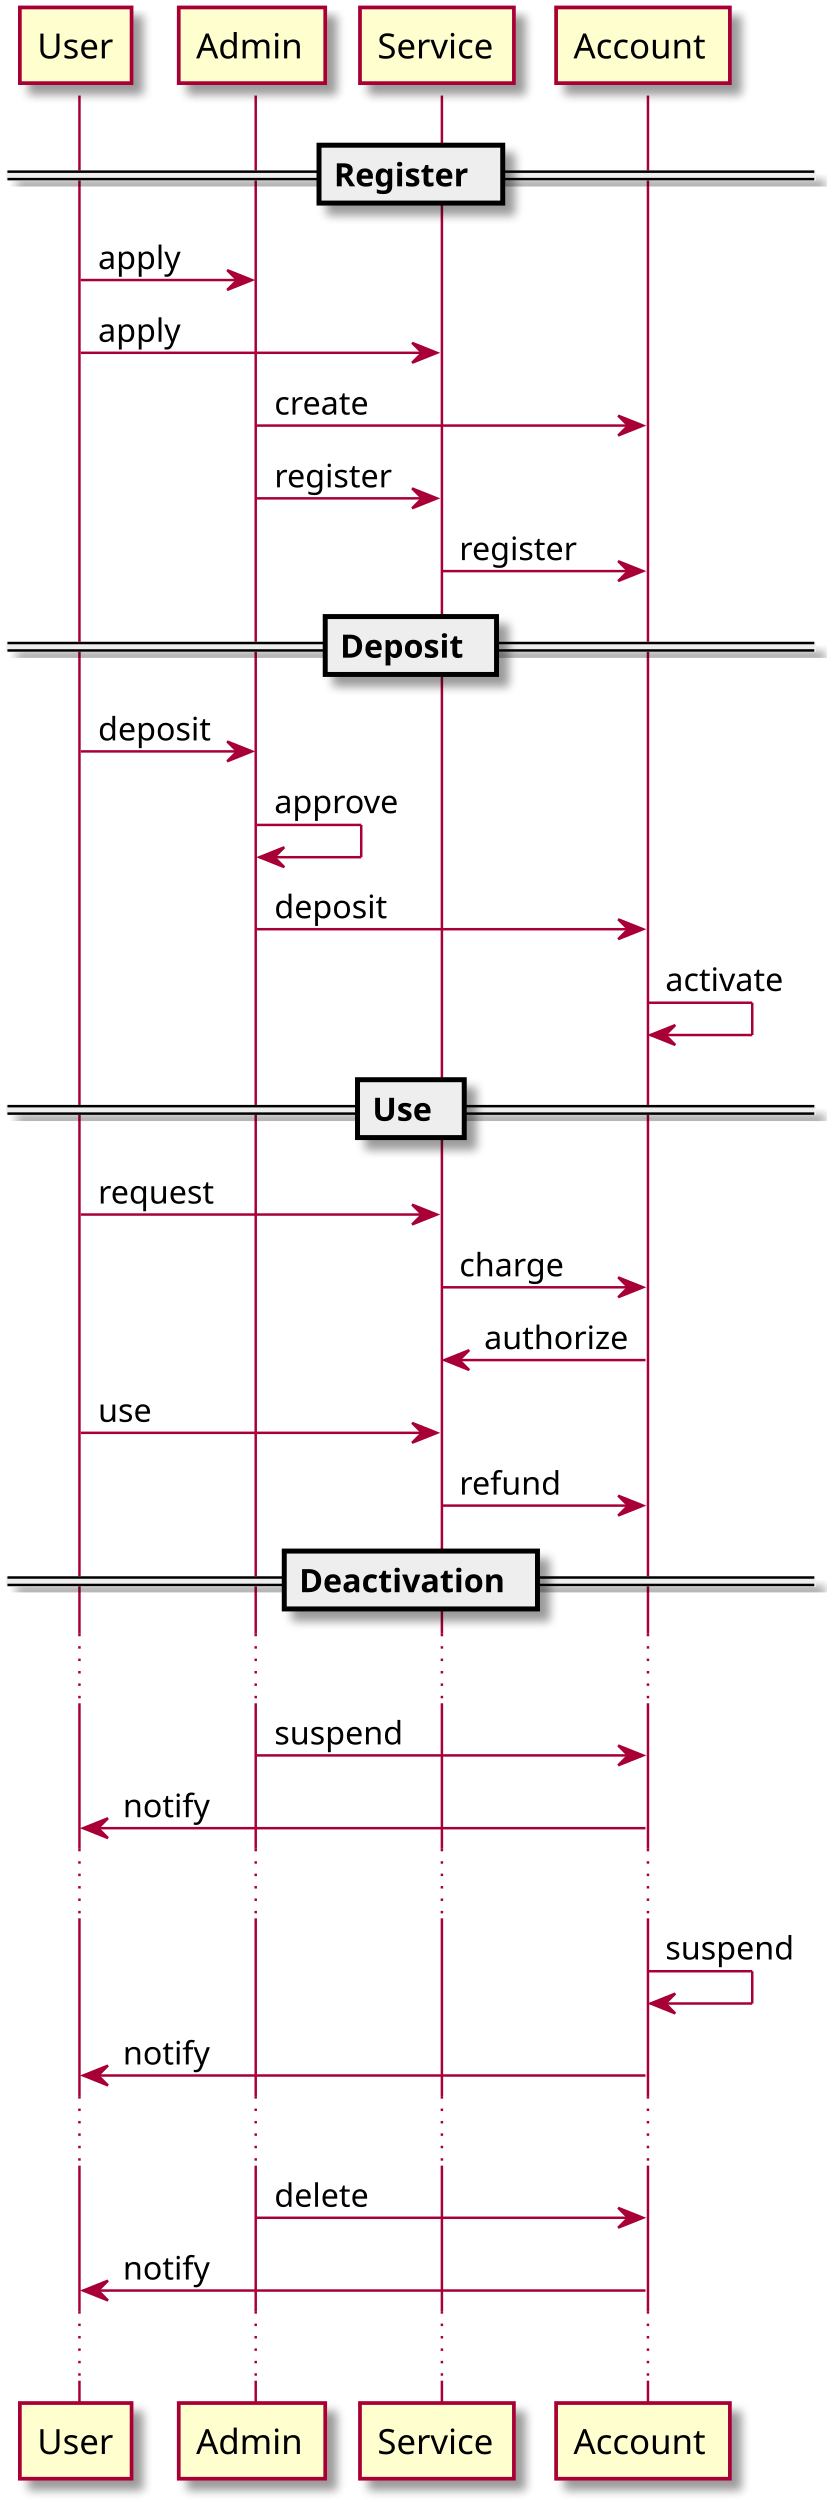
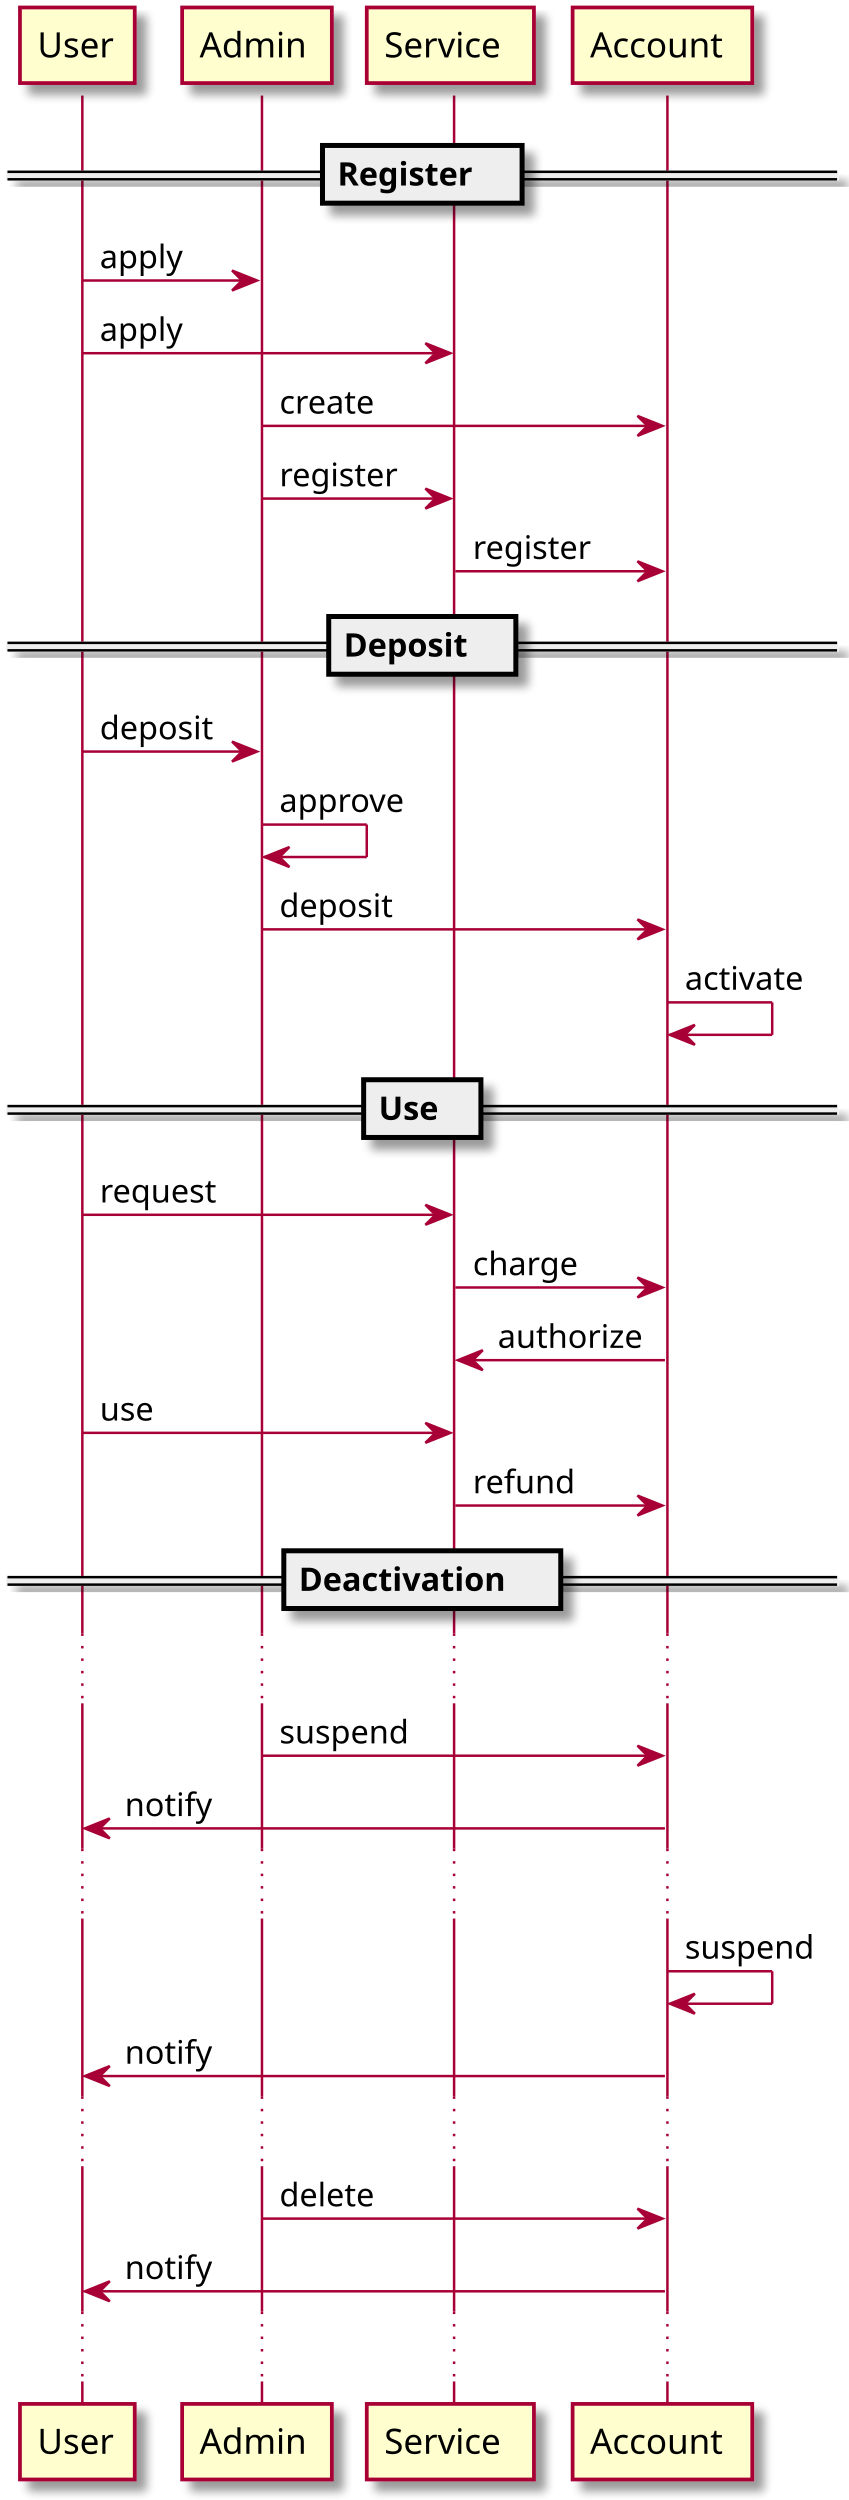
- <svg xmlns="http://www.w3.org/2000/svg" contentScriptType="application/ecmascript" contentStyleType="text/css" height="1007px" preserveAspectRatio="none" style="width:333px;height:1007px;" version="1.1" viewBox="0 0 333 1007" width="333px" zoomAndPan="magnify">
+ <svg xmlns="http://www.w3.org/2000/svg" contentScriptType="application/ecmascript" contentStyleType="text/css" height="1002px" preserveAspectRatio="none" style="width:340px;height:1002px;" version="1.1" viewBox="0 0 340 1002" width="340px" zoomAndPan="magnify">
  <defs>
    <filter height="300%" id="fo7p2dr6v4et6" width="300%" x="-1" y="-1">
      <feGaussianBlur result="blurOut" stdDeviation="2.0" />
      <feColorMatrix in="blurOut" result="blurOut2" type="matrix" values="0 0 0 0 0 0 0 0 0 0 0 0 0 0 0 0 0 0 .4 0" />
      <feOffset dx="4.0" dy="4.0" in="blurOut2" result="blurOut3" />
      <feBlend in="SourceGraphic" in2="blurOut3" mode="normal" />
    </filter>
  </defs>
  <g>
-     <line style="stroke: #A80036; stroke-width: 1.0;" x1="32" x2="32" y1="38.488" y2="658.078" />
-     <line style="stroke: #A80036; stroke-width: 1.0; stroke-dasharray: 1.0,4.0;" x1="32" x2="32" y1="658.078" y2="686.078" />
-     <line style="stroke: #A80036; stroke-width: 1.0;" x1="32" x2="32" y1="686.078" y2="744.699" />
-     <line style="stroke: #A80036; stroke-width: 1.0; stroke-dasharray: 1.0,4.0;" x1="32" x2="32" y1="744.699" y2="772.699" />
-     <line style="stroke: #A80036; stroke-width: 1.0;" x1="32" x2="32" y1="772.699" y2="844.32" />
-     <line style="stroke: #A80036; stroke-width: 1.0; stroke-dasharray: 1.0,4.0;" x1="32" x2="32" y1="844.32" y2="872.32" />
-     <line style="stroke: #A80036; stroke-width: 1.0;" x1="32" x2="32" y1="872.32" y2="930.941" />
-     <line style="stroke: #A80036; stroke-width: 1.0; stroke-dasharray: 1.0,4.0;" x1="32" x2="32" y1="930.941" y2="958.941" />
-     <line style="stroke: #A80036; stroke-width: 1.0;" x1="32" x2="32" y1="958.941" y2="968.941" />
-     <line style="stroke: #A80036; stroke-width: 1.0;" x1="103" x2="103" y1="38.488" y2="658.078" />
-     <line style="stroke: #A80036; stroke-width: 1.0; stroke-dasharray: 1.0,4.0;" x1="103" x2="103" y1="658.078" y2="686.078" />
-     <line style="stroke: #A80036; stroke-width: 1.0;" x1="103" x2="103" y1="686.078" y2="744.699" />
-     <line style="stroke: #A80036; stroke-width: 1.0; stroke-dasharray: 1.0,4.0;" x1="103" x2="103" y1="744.699" y2="772.699" />
-     <line style="stroke: #A80036; stroke-width: 1.0;" x1="103" x2="103" y1="772.699" y2="844.32" />
-     <line style="stroke: #A80036; stroke-width: 1.0; stroke-dasharray: 1.0,4.0;" x1="103" x2="103" y1="844.32" y2="872.32" />
-     <line style="stroke: #A80036; stroke-width: 1.0;" x1="103" x2="103" y1="872.32" y2="930.941" />
-     <line style="stroke: #A80036; stroke-width: 1.0; stroke-dasharray: 1.0,4.0;" x1="103" x2="103" y1="930.941" y2="958.941" />
-     <line style="stroke: #A80036; stroke-width: 1.0;" x1="103" x2="103" y1="958.941" y2="968.941" />
-     <line style="stroke: #A80036; stroke-width: 1.0;" x1="178" x2="178" y1="38.488" y2="658.078" />
-     <line style="stroke: #A80036; stroke-width: 1.0; stroke-dasharray: 1.0,4.0;" x1="178" x2="178" y1="658.078" y2="686.078" />
-     <line style="stroke: #A80036; stroke-width: 1.0;" x1="178" x2="178" y1="686.078" y2="744.699" />
-     <line style="stroke: #A80036; stroke-width: 1.0; stroke-dasharray: 1.0,4.0;" x1="178" x2="178" y1="744.699" y2="772.699" />
-     <line style="stroke: #A80036; stroke-width: 1.0;" x1="178" x2="178" y1="772.699" y2="844.32" />
-     <line style="stroke: #A80036; stroke-width: 1.0; stroke-dasharray: 1.0,4.0;" x1="178" x2="178" y1="844.32" y2="872.32" />
-     <line style="stroke: #A80036; stroke-width: 1.0;" x1="178" x2="178" y1="872.32" y2="930.941" />
-     <line style="stroke: #A80036; stroke-width: 1.0; stroke-dasharray: 1.0,4.0;" x1="178" x2="178" y1="930.941" y2="958.941" />
-     <line style="stroke: #A80036; stroke-width: 1.0;" x1="178" x2="178" y1="958.941" y2="968.941" />
-     <line style="stroke: #A80036; stroke-width: 1.0;" x1="261" x2="261" y1="38.488" y2="658.078" />
-     <line style="stroke: #A80036; stroke-width: 1.0; stroke-dasharray: 1.0,4.0;" x1="261" x2="261" y1="658.078" y2="686.078" />
-     <line style="stroke: #A80036; stroke-width: 1.0;" x1="261" x2="261" y1="686.078" y2="744.699" />
-     <line style="stroke: #A80036; stroke-width: 1.0; stroke-dasharray: 1.0,4.0;" x1="261" x2="261" y1="744.699" y2="772.699" />
-     <line style="stroke: #A80036; stroke-width: 1.0;" x1="261" x2="261" y1="772.699" y2="844.32" />
-     <line style="stroke: #A80036; stroke-width: 1.0; stroke-dasharray: 1.0,4.0;" x1="261" x2="261" y1="844.32" y2="872.32" />
-     <line style="stroke: #A80036; stroke-width: 1.0;" x1="261" x2="261" y1="872.32" y2="930.941" />
-     <line style="stroke: #A80036; stroke-width: 1.0; stroke-dasharray: 1.0,4.0;" x1="261" x2="261" y1="930.941" y2="958.941" />
-     <line style="stroke: #A80036; stroke-width: 1.0;" x1="261" x2="261" y1="958.941" y2="968.941" />
-     <rect fill="#FEFECE" filter="url(#fo7p2dr6v4et6)" height="30.488" style="stroke: #A80036; stroke-width: 1.5;" width="45" x="8" y="3" />
-     <text fill="#000000" font-family="sans-serif" font-size="14" lengthAdjust="spacingAndGlyphs" textLength="31" x="15" y="23.535">User</text>
-     <rect fill="#FEFECE" filter="url(#fo7p2dr6v4et6)" height="30.488" style="stroke: #A80036; stroke-width: 1.5;" width="45" x="8" y="967.941" />
-     <text fill="#000000" font-family="sans-serif" font-size="14" lengthAdjust="spacingAndGlyphs" textLength="31" x="15" y="988.477">User</text>
-     <rect fill="#FEFECE" filter="url(#fo7p2dr6v4et6)" height="30.488" style="stroke: #A80036; stroke-width: 1.5;" width="59" x="72" y="3" />
-     <text fill="#000000" font-family="sans-serif" font-size="14" lengthAdjust="spacingAndGlyphs" textLength="45" x="79" y="23.535">Admin</text>
-     <rect fill="#FEFECE" filter="url(#fo7p2dr6v4et6)" height="30.488" style="stroke: #A80036; stroke-width: 1.5;" width="59" x="72" y="967.941" />
-     <text fill="#000000" font-family="sans-serif" font-size="14" lengthAdjust="spacingAndGlyphs" textLength="45" x="79" y="988.477">Admin</text>
-     <rect fill="#FEFECE" filter="url(#fo7p2dr6v4et6)" height="30.488" style="stroke: #A80036; stroke-width: 1.5;" width="62" x="145" y="3" />
-     <text fill="#000000" font-family="sans-serif" font-size="14" lengthAdjust="spacingAndGlyphs" textLength="48" x="152" y="23.535">Service</text>
-     <rect fill="#FEFECE" filter="url(#fo7p2dr6v4et6)" height="30.488" style="stroke: #A80036; stroke-width: 1.5;" width="62" x="145" y="967.941" />
-     <text fill="#000000" font-family="sans-serif" font-size="14" lengthAdjust="spacingAndGlyphs" textLength="48" x="152" y="988.477">Service</text>
-     <rect fill="#FEFECE" filter="url(#fo7p2dr6v4et6)" height="30.488" style="stroke: #A80036; stroke-width: 1.5;" width="70" x="224" y="3" />
-     <text fill="#000000" font-family="sans-serif" font-size="14" lengthAdjust="spacingAndGlyphs" textLength="56" x="231" y="23.535">Account</text>
-     <rect fill="#FEFECE" filter="url(#fo7p2dr6v4et6)" height="30.488" style="stroke: #A80036; stroke-width: 1.5;" width="70" x="224" y="967.941" />
-     <text fill="#000000" font-family="sans-serif" font-size="14" lengthAdjust="spacingAndGlyphs" textLength="56" x="231" y="988.477">Account</text>
-     <rect fill="#EEEEEE" filter="url(#fo7p2dr6v4et6)" height="3" style="stroke: #EEEEEE; stroke-width: 1.0;" width="325" x="3" y="69.144" />
-     <line style="stroke: #000000; stroke-width: 1.0;" x1="3" x2="328" y1="69.144" y2="69.144" />
-     <line style="stroke: #000000; stroke-width: 1.0;" x1="3" x2="328" y1="72.144" y2="72.144" />
-     <rect fill="#EEEEEE" filter="url(#fo7p2dr6v4et6)" height="23.311" style="stroke: #000000; stroke-width: 2.0;" width="74" x="128.5" y="58.488" />
-     <text fill="#000000" font-family="sans-serif" font-size="13" font-weight="bold" lengthAdjust="spacingAndGlyphs" textLength="56" x="134.5" y="75.057">Register</text>
-     <polygon fill="#A80036" points="91.5,108.799,101.5,112.799,91.5,116.799,95.5,112.799" style="stroke: #A80036; stroke-width: 1.0;" />
-     <line style="stroke: #A80036; stroke-width: 1.0;" x1="32.5" x2="97.5" y1="112.799" y2="112.799" />
-     <text fill="#000000" font-family="sans-serif" font-size="13" lengthAdjust="spacingAndGlyphs" textLength="34" x="39.5" y="108.367">apply</text>
-     <polygon fill="#A80036" points="166,138.109,176,142.109,166,146.109,170,142.109" style="stroke: #A80036; stroke-width: 1.0;" />
-     <line style="stroke: #A80036; stroke-width: 1.0;" x1="32.5" x2="172" y1="142.109" y2="142.109" />
-     <text fill="#000000" font-family="sans-serif" font-size="13" lengthAdjust="spacingAndGlyphs" textLength="34" x="39.5" y="137.678">apply</text>
-     <polygon fill="#A80036" points="249,167.42,259,171.42,249,175.42,253,171.42" style="stroke: #A80036; stroke-width: 1.0;" />
-     <line style="stroke: #A80036; stroke-width: 1.0;" x1="103.5" x2="255" y1="171.42" y2="171.42" />
-     <text fill="#000000" font-family="sans-serif" font-size="13" lengthAdjust="spacingAndGlyphs" textLength="38" x="110.5" y="166.988">create</text>
-     <polygon fill="#A80036" points="166,196.731,176,200.731,166,204.731,170,200.731" style="stroke: #A80036; stroke-width: 1.0;" />
-     <line style="stroke: #A80036; stroke-width: 1.0;" x1="103.5" x2="172" y1="200.731" y2="200.731" />
-     <text fill="#000000" font-family="sans-serif" font-size="13" lengthAdjust="spacingAndGlyphs" textLength="48" x="110.5" y="196.299">register</text>
-     <polygon fill="#A80036" points="249,226.041,259,230.041,249,234.041,253,230.041" style="stroke: #A80036; stroke-width: 1.0;" />
-     <line style="stroke: #A80036; stroke-width: 1.0;" x1="178" x2="255" y1="230.041" y2="230.041" />
-     <text fill="#000000" font-family="sans-serif" font-size="13" lengthAdjust="spacingAndGlyphs" textLength="48" x="185" y="225.609">register</text>
-     <rect fill="#EEEEEE" filter="url(#fo7p2dr6v4et6)" height="3" style="stroke: #EEEEEE; stroke-width: 1.0;" width="325" x="3" y="259.007" />
-     <line style="stroke: #000000; stroke-width: 1.0;" x1="3" x2="328" y1="259.007" y2="259.007" />
-     <line style="stroke: #000000; stroke-width: 1.0;" x1="3" x2="328" y1="262.007" y2="262.007" />
-     <rect fill="#EEEEEE" filter="url(#fo7p2dr6v4et6)" height="23.311" style="stroke: #000000; stroke-width: 2.0;" width="69" x="131" y="248.352" />
-     <text fill="#000000" font-family="sans-serif" font-size="13" font-weight="bold" lengthAdjust="spacingAndGlyphs" textLength="51" x="137" y="264.92">Deposit</text>
-     <polygon fill="#A80036" points="91.5,298.662,101.5,302.662,91.5,306.662,95.5,302.662" style="stroke: #A80036; stroke-width: 1.0;" />
-     <line style="stroke: #A80036; stroke-width: 1.0;" x1="32.5" x2="97.5" y1="302.662" y2="302.662" />
-     <text fill="#000000" font-family="sans-serif" font-size="13" lengthAdjust="spacingAndGlyphs" textLength="47" x="39.5" y="298.231">deposit</text>
-     <line style="stroke: #A80036; stroke-width: 1.0;" x1="103.5" x2="145.5" y1="332.283" y2="332.283" />
-     <line style="stroke: #A80036; stroke-width: 1.0;" x1="145.5" x2="145.5" y1="332.283" y2="345.283" />
-     <line style="stroke: #A80036; stroke-width: 1.0;" x1="104.5" x2="145.5" y1="345.283" y2="345.283" />
-     <polygon fill="#A80036" points="114.5,341.283,104.5,345.283,114.5,349.283,110.5,345.283" style="stroke: #A80036; stroke-width: 1.0;" />
-     <text fill="#000000" font-family="sans-serif" font-size="13" lengthAdjust="spacingAndGlyphs" textLength="50" x="110.5" y="327.541">approve</text>
-     <polygon fill="#A80036" points="249,370.283,259,374.283,249,378.283,253,374.283" style="stroke: #A80036; stroke-width: 1.0;" />
-     <line style="stroke: #A80036; stroke-width: 1.0;" x1="103.5" x2="255" y1="374.283" y2="374.283" />
-     <text fill="#000000" font-family="sans-serif" font-size="13" lengthAdjust="spacingAndGlyphs" textLength="47" x="110.5" y="369.852">deposit</text>
-     <line style="stroke: #A80036; stroke-width: 1.0;" x1="261" x2="303" y1="403.904" y2="403.904" />
-     <line style="stroke: #A80036; stroke-width: 1.0;" x1="303" x2="303" y1="403.904" y2="416.904" />
-     <line style="stroke: #A80036; stroke-width: 1.0;" x1="262" x2="303" y1="416.904" y2="416.904" />
-     <polygon fill="#A80036" points="272,412.904,262,416.904,272,420.904,268,416.904" style="stroke: #A80036; stroke-width: 1.0;" />
-     <text fill="#000000" font-family="sans-serif" font-size="13" lengthAdjust="spacingAndGlyphs" textLength="49" x="268" y="399.162">activate</text>
-     <rect fill="#EEEEEE" filter="url(#fo7p2dr6v4et6)" height="3" style="stroke: #EEEEEE; stroke-width: 1.0;" width="325" x="3" y="445.56" />
-     <line style="stroke: #000000; stroke-width: 1.0;" x1="3" x2="328" y1="445.56" y2="445.56" />
-     <line style="stroke: #000000; stroke-width: 1.0;" x1="3" x2="328" y1="448.56" y2="448.56" />
-     <rect fill="#EEEEEE" filter="url(#fo7p2dr6v4et6)" height="23.311" style="stroke: #000000; stroke-width: 2.0;" width="43" x="144" y="434.904" />
-     <text fill="#000000" font-family="sans-serif" font-size="13" font-weight="bold" lengthAdjust="spacingAndGlyphs" textLength="25" x="150" y="451.473">Use</text>
-     <polygon fill="#A80036" points="166,485.215,176,489.215,166,493.215,170,489.215" style="stroke: #A80036; stroke-width: 1.0;" />
-     <line style="stroke: #A80036; stroke-width: 1.0;" x1="32.5" x2="172" y1="489.215" y2="489.215" />
-     <text fill="#000000" font-family="sans-serif" font-size="13" lengthAdjust="spacingAndGlyphs" textLength="47" x="39.5" y="484.783">request</text>
-     <polygon fill="#A80036" points="249,514.525,259,518.525,249,522.525,253,518.525" style="stroke: #A80036; stroke-width: 1.0;" />
-     <line style="stroke: #A80036; stroke-width: 1.0;" x1="178" x2="255" y1="518.525" y2="518.525" />
-     <text fill="#000000" font-family="sans-serif" font-size="13" lengthAdjust="spacingAndGlyphs" textLength="42" x="185" y="514.094">charge</text>
-     <polygon fill="#A80036" points="189,543.836,179,547.836,189,551.836,185,547.836" style="stroke: #A80036; stroke-width: 1.0;" />
-     <line style="stroke: #A80036; stroke-width: 1.0;" x1="183" x2="260" y1="547.836" y2="547.836" />
-     <text fill="#000000" font-family="sans-serif" font-size="13" lengthAdjust="spacingAndGlyphs" textLength="59" x="195" y="543.404">authorize</text>
-     <polygon fill="#A80036" points="166,573.146,176,577.146,166,581.146,170,577.146" style="stroke: #A80036; stroke-width: 1.0;" />
-     <line style="stroke: #A80036; stroke-width: 1.0;" x1="32.5" x2="172" y1="577.146" y2="577.146" />
-     <text fill="#000000" font-family="sans-serif" font-size="13" lengthAdjust="spacingAndGlyphs" textLength="22" x="39.5" y="572.715">use</text>
-     <polygon fill="#A80036" points="249,602.457,259,606.457,249,610.457,253,606.457" style="stroke: #A80036; stroke-width: 1.0;" />
-     <line style="stroke: #A80036; stroke-width: 1.0;" x1="178" x2="255" y1="606.457" y2="606.457" />
-     <text fill="#000000" font-family="sans-serif" font-size="13" lengthAdjust="spacingAndGlyphs" textLength="41" x="185" y="602.025">refund</text>
-     <rect fill="#EEEEEE" filter="url(#fo7p2dr6v4et6)" height="3" style="stroke: #EEEEEE; stroke-width: 1.0;" width="325" x="3" y="635.423" />
-     <line style="stroke: #000000; stroke-width: 1.0;" x1="3" x2="328" y1="635.423" y2="635.423" />
-     <line style="stroke: #000000; stroke-width: 1.0;" x1="3" x2="328" y1="638.423" y2="638.423" />
-     <rect fill="#EEEEEE" filter="url(#fo7p2dr6v4et6)" height="23.311" style="stroke: #000000; stroke-width: 2.0;" width="102" x="114.5" y="624.768" />
-     <text fill="#000000" font-family="sans-serif" font-size="13" font-weight="bold" lengthAdjust="spacingAndGlyphs" textLength="84" x="120.5" y="641.336">Deactivation</text>
-     <polygon fill="#A80036" points="249,703.078,259,707.078,249,711.078,253,707.078" style="stroke: #A80036; stroke-width: 1.0;" />
-     <line style="stroke: #A80036; stroke-width: 1.0;" x1="103.5" x2="255" y1="707.078" y2="707.078" />
-     <text fill="#000000" font-family="sans-serif" font-size="13" lengthAdjust="spacingAndGlyphs" textLength="53" x="110.5" y="702.646">suspend</text>
-     <polygon fill="#A80036" points="43.5,732.389,33.5,736.389,43.5,740.389,39.5,736.389" style="stroke: #A80036; stroke-width: 1.0;" />
-     <line style="stroke: #A80036; stroke-width: 1.0;" x1="37.5" x2="260" y1="736.389" y2="736.389" />
-     <text fill="#000000" font-family="sans-serif" font-size="13" lengthAdjust="spacingAndGlyphs" textLength="37" x="49.5" y="731.957">notify</text>
-     <line style="stroke: #A80036; stroke-width: 1.0;" x1="261" x2="303" y1="794.01" y2="794.01" />
-     <line style="stroke: #A80036; stroke-width: 1.0;" x1="303" x2="303" y1="794.01" y2="807.01" />
-     <line style="stroke: #A80036; stroke-width: 1.0;" x1="262" x2="303" y1="807.01" y2="807.01" />
-     <polygon fill="#A80036" points="272,803.01,262,807.01,272,811.01,268,807.01" style="stroke: #A80036; stroke-width: 1.0;" />
-     <text fill="#000000" font-family="sans-serif" font-size="13" lengthAdjust="spacingAndGlyphs" textLength="53" x="268" y="789.268">suspend</text>
-     <polygon fill="#A80036" points="43.5,832.01,33.5,836.01,43.5,840.01,39.5,836.01" style="stroke: #A80036; stroke-width: 1.0;" />
-     <line style="stroke: #A80036; stroke-width: 1.0;" x1="37.5" x2="260" y1="836.01" y2="836.01" />
-     <text fill="#000000" font-family="sans-serif" font-size="13" lengthAdjust="spacingAndGlyphs" textLength="37" x="49.5" y="831.578">notify</text>
-     <polygon fill="#A80036" points="249,889.32,259,893.32,249,897.32,253,893.32" style="stroke: #A80036; stroke-width: 1.0;" />
-     <line style="stroke: #A80036; stroke-width: 1.0;" x1="103.5" x2="255" y1="893.32" y2="893.32" />
-     <text fill="#000000" font-family="sans-serif" font-size="13" lengthAdjust="spacingAndGlyphs" textLength="38" x="110.5" y="888.889">delete</text>
-     <polygon fill="#A80036" points="43.5,918.631,33.5,922.631,43.5,926.631,39.5,922.631" style="stroke: #A80036; stroke-width: 1.0;" />
-     <line style="stroke: #A80036; stroke-width: 1.0;" x1="37.5" x2="260" y1="922.631" y2="922.631" />
-     <text fill="#000000" font-family="sans-serif" font-size="13" lengthAdjust="spacingAndGlyphs" textLength="37" x="49.5" y="918.199">notify</text>
+     <line style="stroke: #A80036; stroke-width: 1.0;" x1="33" x2="33" y1="38.297" y2="654.688" />
+     <line style="stroke: #A80036; stroke-width: 1.0; stroke-dasharray: 1.0,4.0;" x1="33" x2="33" y1="654.688" y2="682.688" />
+     <line style="stroke: #A80036; stroke-width: 1.0;" x1="33" x2="33" y1="682.688" y2="740.953" />
+     <line style="stroke: #A80036; stroke-width: 1.0; stroke-dasharray: 1.0,4.0;" x1="33" x2="33" y1="740.953" y2="768.953" />
+     <line style="stroke: #A80036; stroke-width: 1.0;" x1="33" x2="33" y1="768.953" y2="840.219" />
+     <line style="stroke: #A80036; stroke-width: 1.0; stroke-dasharray: 1.0,4.0;" x1="33" x2="33" y1="840.219" y2="868.219" />
+     <line style="stroke: #A80036; stroke-width: 1.0;" x1="33" x2="33" y1="868.219" y2="926.484" />
+     <line style="stroke: #A80036; stroke-width: 1.0; stroke-dasharray: 1.0,4.0;" x1="33" x2="33" y1="926.484" y2="954.484" />
+     <line style="stroke: #A80036; stroke-width: 1.0;" x1="33" x2="33" y1="954.484" y2="964.484" />
+     <line style="stroke: #A80036; stroke-width: 1.0;" x1="105" x2="105" y1="38.297" y2="654.688" />
+     <line style="stroke: #A80036; stroke-width: 1.0; stroke-dasharray: 1.0,4.0;" x1="105" x2="105" y1="654.688" y2="682.688" />
+     <line style="stroke: #A80036; stroke-width: 1.0;" x1="105" x2="105" y1="682.688" y2="740.953" />
+     <line style="stroke: #A80036; stroke-width: 1.0; stroke-dasharray: 1.0,4.0;" x1="105" x2="105" y1="740.953" y2="768.953" />
+     <line style="stroke: #A80036; stroke-width: 1.0;" x1="105" x2="105" y1="768.953" y2="840.219" />
+     <line style="stroke: #A80036; stroke-width: 1.0; stroke-dasharray: 1.0,4.0;" x1="105" x2="105" y1="840.219" y2="868.219" />
+     <line style="stroke: #A80036; stroke-width: 1.0;" x1="105" x2="105" y1="868.219" y2="926.484" />
+     <line style="stroke: #A80036; stroke-width: 1.0; stroke-dasharray: 1.0,4.0;" x1="105" x2="105" y1="926.484" y2="954.484" />
+     <line style="stroke: #A80036; stroke-width: 1.0;" x1="105" x2="105" y1="954.484" y2="964.484" />
+     <line style="stroke: #A80036; stroke-width: 1.0;" x1="182" x2="182" y1="38.297" y2="654.688" />
+     <line style="stroke: #A80036; stroke-width: 1.0; stroke-dasharray: 1.0,4.0;" x1="182" x2="182" y1="654.688" y2="682.688" />
+     <line style="stroke: #A80036; stroke-width: 1.0;" x1="182" x2="182" y1="682.688" y2="740.953" />
+     <line style="stroke: #A80036; stroke-width: 1.0; stroke-dasharray: 1.0,4.0;" x1="182" x2="182" y1="740.953" y2="768.953" />
+     <line style="stroke: #A80036; stroke-width: 1.0;" x1="182" x2="182" y1="768.953" y2="840.219" />
+     <line style="stroke: #A80036; stroke-width: 1.0; stroke-dasharray: 1.0,4.0;" x1="182" x2="182" y1="840.219" y2="868.219" />
+     <line style="stroke: #A80036; stroke-width: 1.0;" x1="182" x2="182" y1="868.219" y2="926.484" />
+     <line style="stroke: #A80036; stroke-width: 1.0; stroke-dasharray: 1.0,4.0;" x1="182" x2="182" y1="926.484" y2="954.484" />
+     <line style="stroke: #A80036; stroke-width: 1.0;" x1="182" x2="182" y1="954.484" y2="964.484" />
+     <line style="stroke: #A80036; stroke-width: 1.0;" x1="267.5" x2="267.5" y1="38.297" y2="654.688" />
+     <line style="stroke: #A80036; stroke-width: 1.0; stroke-dasharray: 1.0,4.0;" x1="267.5" x2="267.5" y1="654.688" y2="682.688" />
+     <line style="stroke: #A80036; stroke-width: 1.0;" x1="267.5" x2="267.5" y1="682.688" y2="740.953" />
+     <line style="stroke: #A80036; stroke-width: 1.0; stroke-dasharray: 1.0,4.0;" x1="267.5" x2="267.5" y1="740.953" y2="768.953" />
+     <line style="stroke: #A80036; stroke-width: 1.0;" x1="267.5" x2="267.5" y1="768.953" y2="840.219" />
+     <line style="stroke: #A80036; stroke-width: 1.0; stroke-dasharray: 1.0,4.0;" x1="267.5" x2="267.5" y1="840.219" y2="868.219" />
+     <line style="stroke: #A80036; stroke-width: 1.0;" x1="267.5" x2="267.5" y1="868.219" y2="926.484" />
+     <line style="stroke: #A80036; stroke-width: 1.0; stroke-dasharray: 1.0,4.0;" x1="267.5" x2="267.5" y1="926.484" y2="954.484" />
+     <line style="stroke: #A80036; stroke-width: 1.0;" x1="267.5" x2="267.5" y1="954.484" y2="964.484" />
+     <rect fill="#FEFECE" filter="url(#fo7p2dr6v4et6)" height="30.297" style="stroke: #A80036; stroke-width: 1.5;" width="46" x="8" y="3" />
+     <text fill="#000000" font-family="sans-serif" font-size="14" lengthAdjust="spacingAndGlyphs" textLength="32" x="15" y="22.995">User</text>
+     <rect fill="#FEFECE" filter="url(#fo7p2dr6v4et6)" height="30.297" style="stroke: #A80036; stroke-width: 1.5;" width="46" x="8" y="963.484" />
+     <text fill="#000000" font-family="sans-serif" font-size="14" lengthAdjust="spacingAndGlyphs" textLength="32" x="15" y="983.48">User</text>
+     <rect fill="#FEFECE" filter="url(#fo7p2dr6v4et6)" height="30.297" style="stroke: #A80036; stroke-width: 1.5;" width="60" x="73" y="3" />
+     <text fill="#000000" font-family="sans-serif" font-size="14" lengthAdjust="spacingAndGlyphs" textLength="46" x="80" y="22.995">Admin</text>
+     <rect fill="#FEFECE" filter="url(#fo7p2dr6v4et6)" height="30.297" style="stroke: #A80036; stroke-width: 1.5;" width="60" x="73" y="963.484" />
+     <text fill="#000000" font-family="sans-serif" font-size="14" lengthAdjust="spacingAndGlyphs" textLength="46" x="80" y="983.48">Admin</text>
+     <rect fill="#FEFECE" filter="url(#fo7p2dr6v4et6)" height="30.297" style="stroke: #A80036; stroke-width: 1.5;" width="67" x="147" y="3" />
+     <text fill="#000000" font-family="sans-serif" font-size="14" lengthAdjust="spacingAndGlyphs" textLength="53" x="154" y="22.995">Service</text>
+     <rect fill="#FEFECE" filter="url(#fo7p2dr6v4et6)" height="30.297" style="stroke: #A80036; stroke-width: 1.5;" width="67" x="147" y="963.484" />
+     <text fill="#000000" font-family="sans-serif" font-size="14" lengthAdjust="spacingAndGlyphs" textLength="53" x="154" y="983.48">Service</text>
+     <rect fill="#FEFECE" filter="url(#fo7p2dr6v4et6)" height="30.297" style="stroke: #A80036; stroke-width: 1.5;" width="72" x="229.5" y="3" />
+     <text fill="#000000" font-family="sans-serif" font-size="14" lengthAdjust="spacingAndGlyphs" textLength="58" x="236.5" y="22.995">Account</text>
+     <rect fill="#FEFECE" filter="url(#fo7p2dr6v4et6)" height="30.297" style="stroke: #A80036; stroke-width: 1.5;" width="72" x="229.5" y="963.484" />
+     <text fill="#000000" font-family="sans-serif" font-size="14" lengthAdjust="spacingAndGlyphs" textLength="58" x="236.5" y="983.48">Account</text>
+     <rect fill="#EEEEEE" filter="url(#fo7p2dr6v4et6)" height="3" style="stroke: #EEEEEE; stroke-width: 1.0;" width="332.5" x="3" y="68.863" />
+     <line style="stroke: #000000; stroke-width: 1.0;" x1="3" x2="335.5" y1="68.863" y2="68.863" />
+     <line style="stroke: #000000; stroke-width: 1.0;" x1="3" x2="335.5" y1="71.863" y2="71.863" />
+     <rect fill="#EEEEEE" filter="url(#fo7p2dr6v4et6)" height="23.133" style="stroke: #000000; stroke-width: 2.0;" width="80" x="129.25" y="58.297" />
+     <text fill="#000000" font-family="sans-serif" font-size="13" font-weight="bold" lengthAdjust="spacingAndGlyphs" textLength="61" x="135.25" y="74.364">Register</text>
+     <polygon fill="#A80036" points="93,108.43,103,112.43,93,116.43,97,112.43" style="stroke: #A80036; stroke-width: 1.0;" />
+     <line style="stroke: #A80036; stroke-width: 1.0;" x1="33" x2="99" y1="112.43" y2="112.43" />
+     <text fill="#000000" font-family="sans-serif" font-size="13" lengthAdjust="spacingAndGlyphs" textLength="36" x="40" y="107.497">apply</text>
+     <polygon fill="#A80036" points="170.5,137.562,180.5,141.562,170.5,145.562,174.5,141.562" style="stroke: #A80036; stroke-width: 1.0;" />
+     <line style="stroke: #A80036; stroke-width: 1.0;" x1="33" x2="176.5" y1="141.562" y2="141.562" />
+     <text fill="#000000" font-family="sans-serif" font-size="13" lengthAdjust="spacingAndGlyphs" textLength="36" x="40" y="136.629">apply</text>
+     <polygon fill="#A80036" points="255.5,166.695,265.5,170.695,255.5,174.695,259.5,170.695" style="stroke: #A80036; stroke-width: 1.0;" />
+     <line style="stroke: #A80036; stroke-width: 1.0;" x1="105" x2="261.5" y1="170.695" y2="170.695" />
+     <text fill="#000000" font-family="sans-serif" font-size="13" lengthAdjust="spacingAndGlyphs" textLength="41" x="112" y="165.762">create</text>
+     <polygon fill="#A80036" points="170.5,195.828,180.5,199.828,170.5,203.828,174.5,199.828" style="stroke: #A80036; stroke-width: 1.0;" />
+     <line style="stroke: #A80036; stroke-width: 1.0;" x1="105" x2="176.5" y1="199.828" y2="199.828" />
+     <text fill="#000000" font-family="sans-serif" font-size="13" lengthAdjust="spacingAndGlyphs" textLength="50" x="112" y="194.895">register</text>
+     <polygon fill="#A80036" points="255.5,224.961,265.5,228.961,255.5,232.961,259.5,228.961" style="stroke: #A80036; stroke-width: 1.0;" />
+     <line style="stroke: #A80036; stroke-width: 1.0;" x1="182.5" x2="261.5" y1="228.961" y2="228.961" />
+     <text fill="#000000" font-family="sans-serif" font-size="13" lengthAdjust="spacingAndGlyphs" textLength="50" x="189.5" y="224.028">register</text>
+     <rect fill="#EEEEEE" filter="url(#fo7p2dr6v4et6)" height="3" style="stroke: #EEEEEE; stroke-width: 1.0;" width="332.5" x="3" y="257.66" />
+     <line style="stroke: #000000; stroke-width: 1.0;" x1="3" x2="335.5" y1="257.66" y2="257.66" />
+     <line style="stroke: #000000; stroke-width: 1.0;" x1="3" x2="335.5" y1="260.66" y2="260.66" />
+     <rect fill="#EEEEEE" filter="url(#fo7p2dr6v4et6)" height="23.133" style="stroke: #000000; stroke-width: 2.0;" width="75" x="131.75" y="247.094" />
+     <text fill="#000000" font-family="sans-serif" font-size="13" font-weight="bold" lengthAdjust="spacingAndGlyphs" textLength="56" x="137.75" y="263.161">Deposit</text>
+     <polygon fill="#A80036" points="93,297.227,103,301.227,93,305.227,97,301.227" style="stroke: #A80036; stroke-width: 1.0;" />
+     <line style="stroke: #A80036; stroke-width: 1.0;" x1="33" x2="99" y1="301.227" y2="301.227" />
+     <text fill="#000000" font-family="sans-serif" font-size="13" lengthAdjust="spacingAndGlyphs" textLength="48" x="40" y="296.293">deposit</text>
+     <line style="stroke: #A80036; stroke-width: 1.0;" x1="105" x2="147" y1="330.492" y2="330.492" />
+     <line style="stroke: #A80036; stroke-width: 1.0;" x1="147" x2="147" y1="330.492" y2="343.492" />
+     <line style="stroke: #A80036; stroke-width: 1.0;" x1="106" x2="147" y1="343.492" y2="343.492" />
+     <polygon fill="#A80036" points="116,339.492,106,343.492,116,347.492,112,343.492" style="stroke: #A80036; stroke-width: 1.0;" />
+     <text fill="#000000" font-family="sans-serif" font-size="13" lengthAdjust="spacingAndGlyphs" textLength="53" x="112" y="325.426">approve</text>
+     <polygon fill="#A80036" points="255.5,368.492,265.5,372.492,255.5,376.492,259.5,372.492" style="stroke: #A80036; stroke-width: 1.0;" />
+     <line style="stroke: #A80036; stroke-width: 1.0;" x1="105" x2="261.5" y1="372.492" y2="372.492" />
+     <text fill="#000000" font-family="sans-serif" font-size="13" lengthAdjust="spacingAndGlyphs" textLength="48" x="112" y="367.559">deposit</text>
+     <line style="stroke: #A80036; stroke-width: 1.0;" x1="267.5" x2="309.5" y1="401.758" y2="401.758" />
+     <line style="stroke: #A80036; stroke-width: 1.0;" x1="309.5" x2="309.5" y1="401.758" y2="414.758" />
+     <line style="stroke: #A80036; stroke-width: 1.0;" x1="268.5" x2="309.5" y1="414.758" y2="414.758" />
+     <polygon fill="#A80036" points="278.5,410.758,268.5,414.758,278.5,418.758,274.5,414.758" style="stroke: #A80036; stroke-width: 1.0;" />
+     <text fill="#000000" font-family="sans-serif" font-size="13" lengthAdjust="spacingAndGlyphs" textLength="53" x="274.5" y="396.692">activate</text>
+     <rect fill="#EEEEEE" filter="url(#fo7p2dr6v4et6)" height="3" style="stroke: #EEEEEE; stroke-width: 1.0;" width="332.5" x="3" y="443.324" />
+     <line style="stroke: #000000; stroke-width: 1.0;" x1="3" x2="335.5" y1="443.324" y2="443.324" />
+     <line style="stroke: #000000; stroke-width: 1.0;" x1="3" x2="335.5" y1="446.324" y2="446.324" />
+     <rect fill="#EEEEEE" filter="url(#fo7p2dr6v4et6)" height="23.133" style="stroke: #000000; stroke-width: 2.0;" width="47" x="145.75" y="432.758" />
+     <text fill="#000000" font-family="sans-serif" font-size="13" font-weight="bold" lengthAdjust="spacingAndGlyphs" textLength="28" x="151.75" y="448.825">Use</text>
+     <polygon fill="#A80036" points="170.5,482.891,180.5,486.891,170.5,490.891,174.5,486.891" style="stroke: #A80036; stroke-width: 1.0;" />
+     <line style="stroke: #A80036; stroke-width: 1.0;" x1="33" x2="176.5" y1="486.891" y2="486.891" />
+     <text fill="#000000" font-family="sans-serif" font-size="13" lengthAdjust="spacingAndGlyphs" textLength="49" x="40" y="481.957">request</text>
+     <polygon fill="#A80036" points="255.5,512.023,265.5,516.023,255.5,520.023,259.5,516.023" style="stroke: #A80036; stroke-width: 1.0;" />
+     <line style="stroke: #A80036; stroke-width: 1.0;" x1="182.5" x2="261.5" y1="516.023" y2="516.023" />
+     <text fill="#000000" font-family="sans-serif" font-size="13" lengthAdjust="spacingAndGlyphs" textLength="44" x="189.5" y="511.09">charge</text>
+     <polygon fill="#A80036" points="193.5,541.156,183.5,545.156,193.5,549.156,189.5,545.156" style="stroke: #A80036; stroke-width: 1.0;" />
+     <line style="stroke: #A80036; stroke-width: 1.0;" x1="187.5" x2="266.5" y1="545.156" y2="545.156" />
+     <text fill="#000000" font-family="sans-serif" font-size="13" lengthAdjust="spacingAndGlyphs" textLength="61" x="199.5" y="540.223">authorize</text>
+     <polygon fill="#A80036" points="170.5,570.289,180.5,574.289,170.5,578.289,174.5,574.289" style="stroke: #A80036; stroke-width: 1.0;" />
+     <line style="stroke: #A80036; stroke-width: 1.0;" x1="33" x2="176.5" y1="574.289" y2="574.289" />
+     <text fill="#000000" font-family="sans-serif" font-size="13" lengthAdjust="spacingAndGlyphs" textLength="23" x="40" y="569.356">use</text>
+     <polygon fill="#A80036" points="255.5,599.422,265.5,603.422,255.5,607.422,259.5,603.422" style="stroke: #A80036; stroke-width: 1.0;" />
+     <line style="stroke: #A80036; stroke-width: 1.0;" x1="182.5" x2="261.5" y1="603.422" y2="603.422" />
+     <text fill="#000000" font-family="sans-serif" font-size="13" lengthAdjust="spacingAndGlyphs" textLength="42" x="189.5" y="598.489">refund</text>
+     <rect fill="#EEEEEE" filter="url(#fo7p2dr6v4et6)" height="3" style="stroke: #EEEEEE; stroke-width: 1.0;" width="332.5" x="3" y="632.121" />
+     <line style="stroke: #000000; stroke-width: 1.0;" x1="3" x2="335.5" y1="632.121" y2="632.121" />
+     <line style="stroke: #000000; stroke-width: 1.0;" x1="3" x2="335.5" y1="635.121" y2="635.121" />
+     <rect fill="#EEEEEE" filter="url(#fo7p2dr6v4et6)" height="23.133" style="stroke: #000000; stroke-width: 2.0;" width="111" x="113.75" y="621.555" />
+     <text fill="#000000" font-family="sans-serif" font-size="13" font-weight="bold" lengthAdjust="spacingAndGlyphs" textLength="92" x="119.75" y="637.622">Deactivation</text>
+     <polygon fill="#A80036" points="255.5,699.688,265.5,703.688,255.5,707.688,259.5,703.688" style="stroke: #A80036; stroke-width: 1.0;" />
+     <line style="stroke: #A80036; stroke-width: 1.0;" x1="105" x2="261.5" y1="703.688" y2="703.688" />
+     <text fill="#000000" font-family="sans-serif" font-size="13" lengthAdjust="spacingAndGlyphs" textLength="54" x="112" y="698.754">suspend</text>
+     <polygon fill="#A80036" points="44,728.82,34,732.82,44,736.82,40,732.82" style="stroke: #A80036; stroke-width: 1.0;" />
+     <line style="stroke: #A80036; stroke-width: 1.0;" x1="38" x2="266.5" y1="732.82" y2="732.82" />
+     <text fill="#000000" font-family="sans-serif" font-size="13" lengthAdjust="spacingAndGlyphs" textLength="38" x="50" y="727.887">notify</text>
+     <line style="stroke: #A80036; stroke-width: 1.0;" x1="267.5" x2="309.5" y1="790.086" y2="790.086" />
+     <line style="stroke: #A80036; stroke-width: 1.0;" x1="309.5" x2="309.5" y1="790.086" y2="803.086" />
+     <line style="stroke: #A80036; stroke-width: 1.0;" x1="268.5" x2="309.5" y1="803.086" y2="803.086" />
+     <polygon fill="#A80036" points="278.5,799.086,268.5,803.086,278.5,807.086,274.5,803.086" style="stroke: #A80036; stroke-width: 1.0;" />
+     <text fill="#000000" font-family="sans-serif" font-size="13" lengthAdjust="spacingAndGlyphs" textLength="54" x="274.5" y="785.02">suspend</text>
+     <polygon fill="#A80036" points="44,828.086,34,832.086,44,836.086,40,832.086" style="stroke: #A80036; stroke-width: 1.0;" />
+     <line style="stroke: #A80036; stroke-width: 1.0;" x1="38" x2="266.5" y1="832.086" y2="832.086" />
+     <text fill="#000000" font-family="sans-serif" font-size="13" lengthAdjust="spacingAndGlyphs" textLength="38" x="50" y="827.153">notify</text>
+     <polygon fill="#A80036" points="255.5,885.219,265.5,889.219,255.5,893.219,259.5,889.219" style="stroke: #A80036; stroke-width: 1.0;" />
+     <line style="stroke: #A80036; stroke-width: 1.0;" x1="105" x2="261.5" y1="889.219" y2="889.219" />
+     <text fill="#000000" font-family="sans-serif" font-size="13" lengthAdjust="spacingAndGlyphs" textLength="41" x="112" y="884.286">delete</text>
+     <polygon fill="#A80036" points="44,914.352,34,918.352,44,922.352,40,918.352" style="stroke: #A80036; stroke-width: 1.0;" />
+     <line style="stroke: #A80036; stroke-width: 1.0;" x1="38" x2="266.5" y1="918.352" y2="918.352" />
+     <text fill="#000000" font-family="sans-serif" font-size="13" lengthAdjust="spacingAndGlyphs" textLength="38" x="50" y="913.418">notify</text>
  </g>
</svg>
